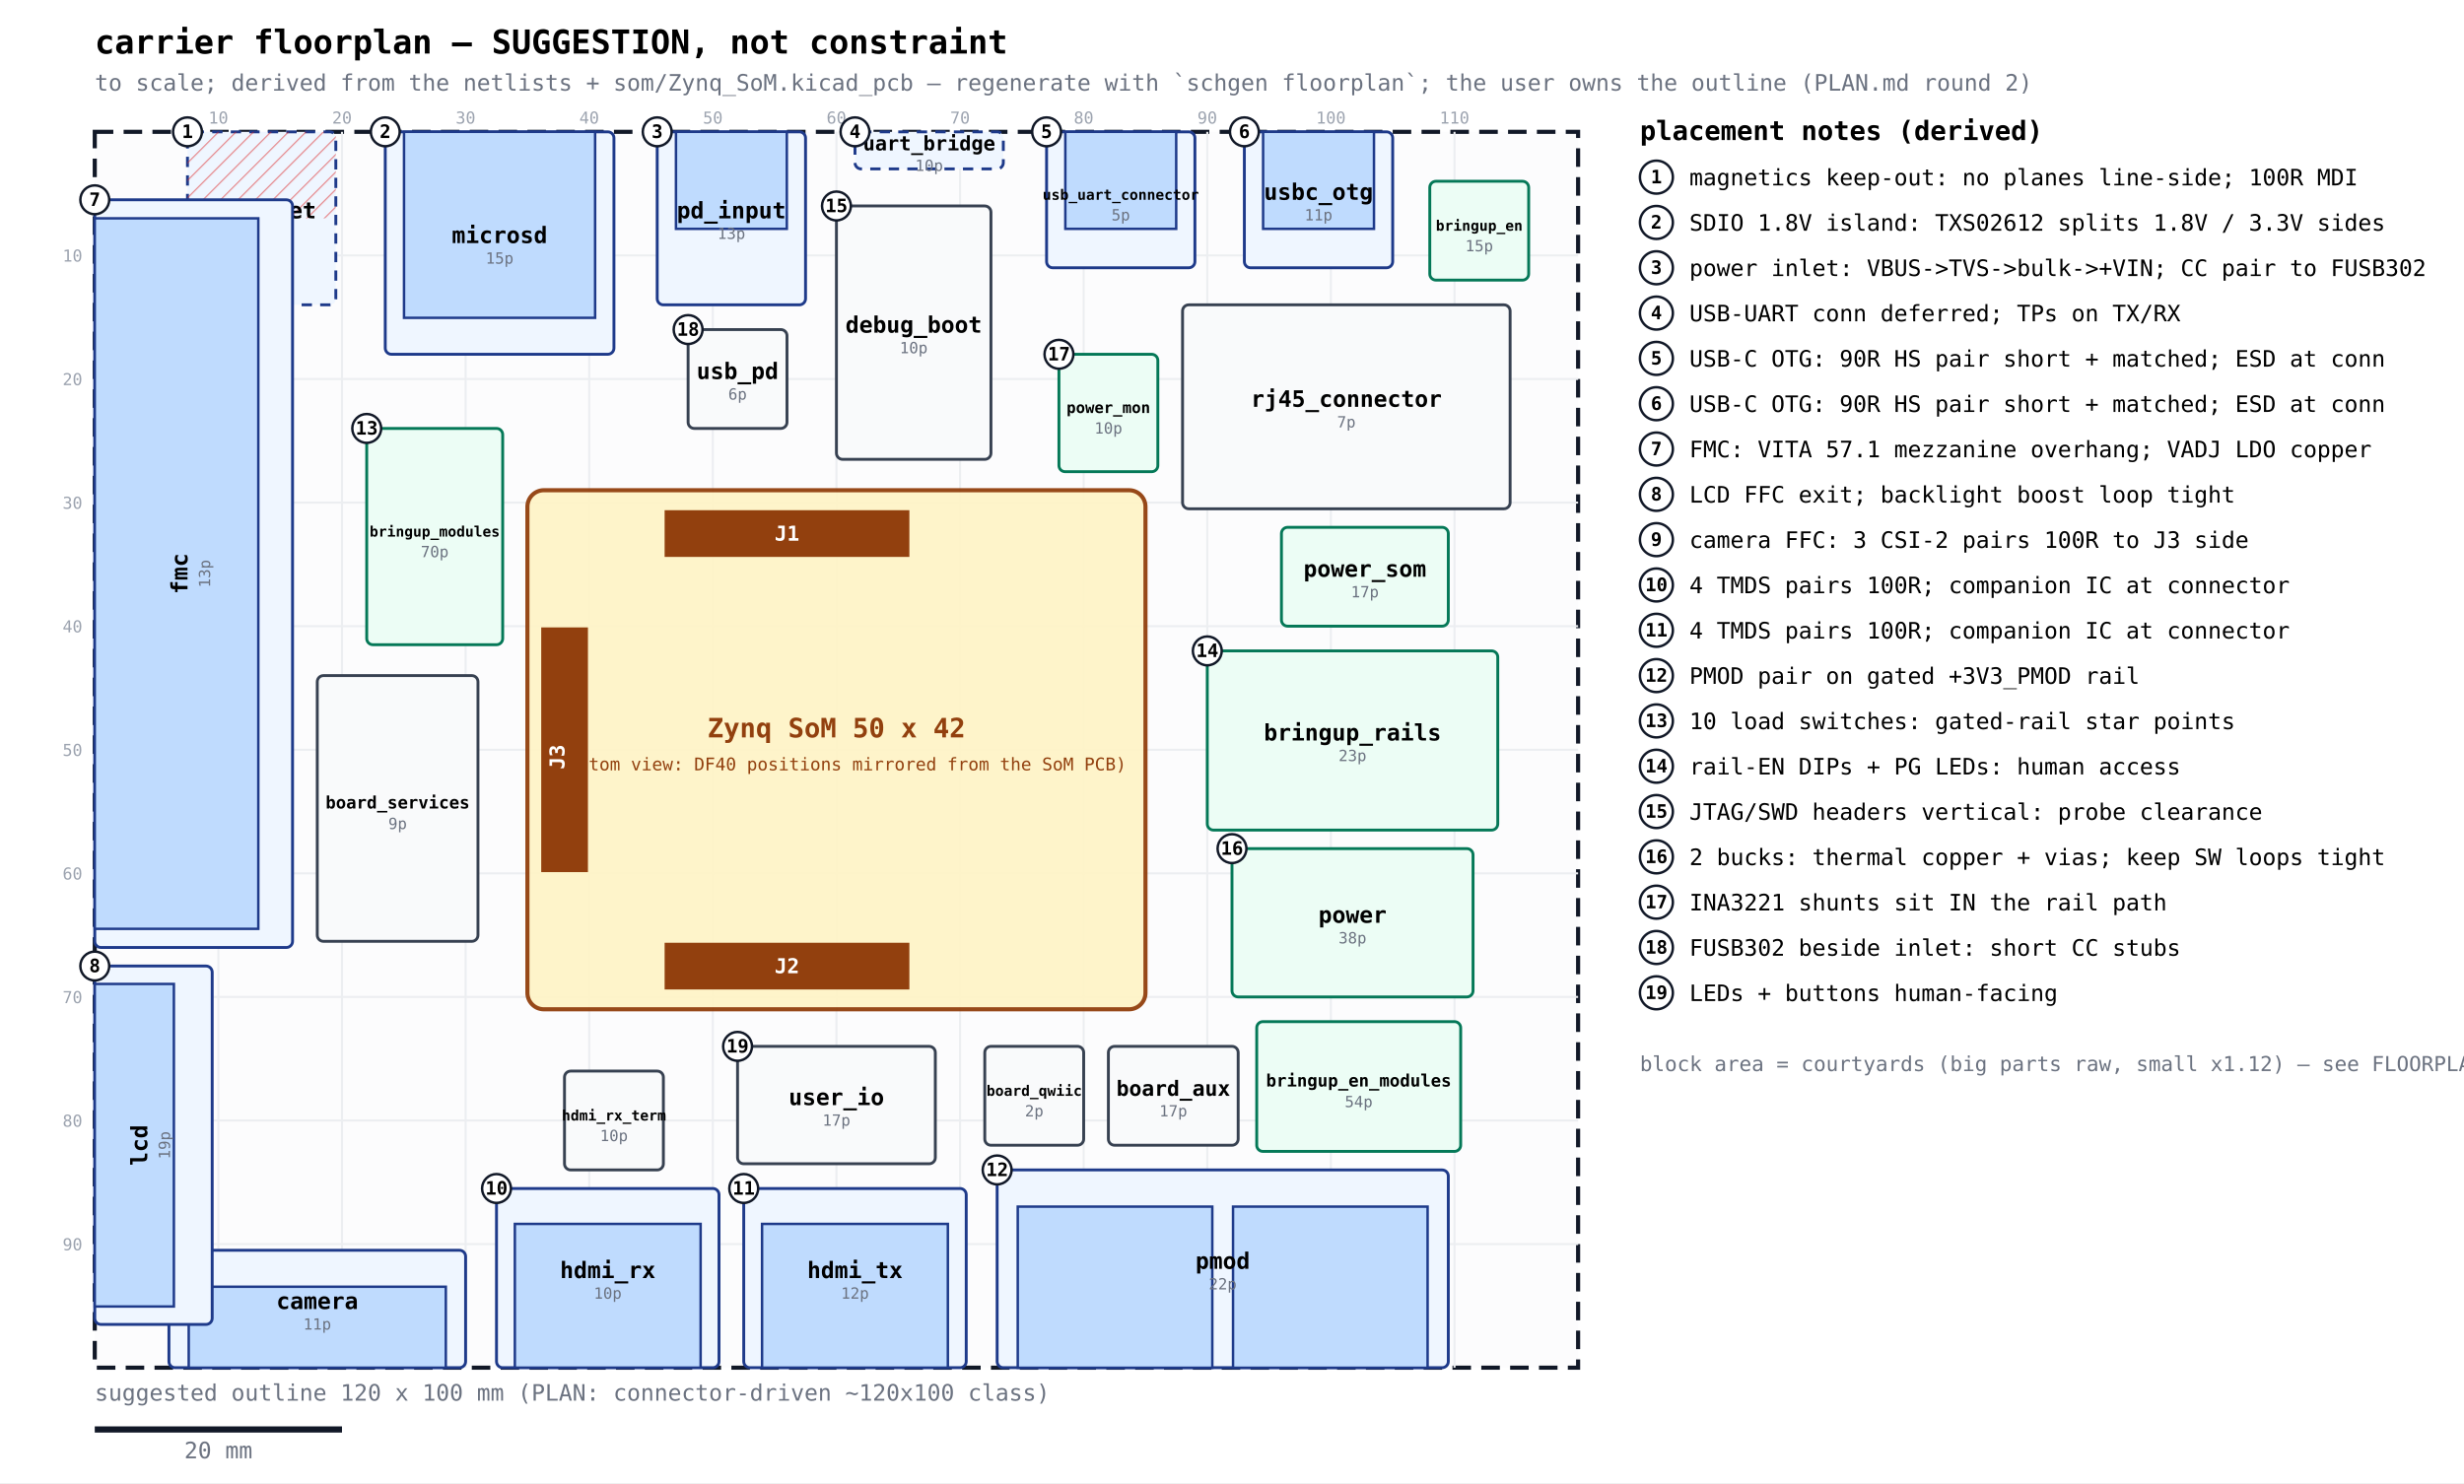
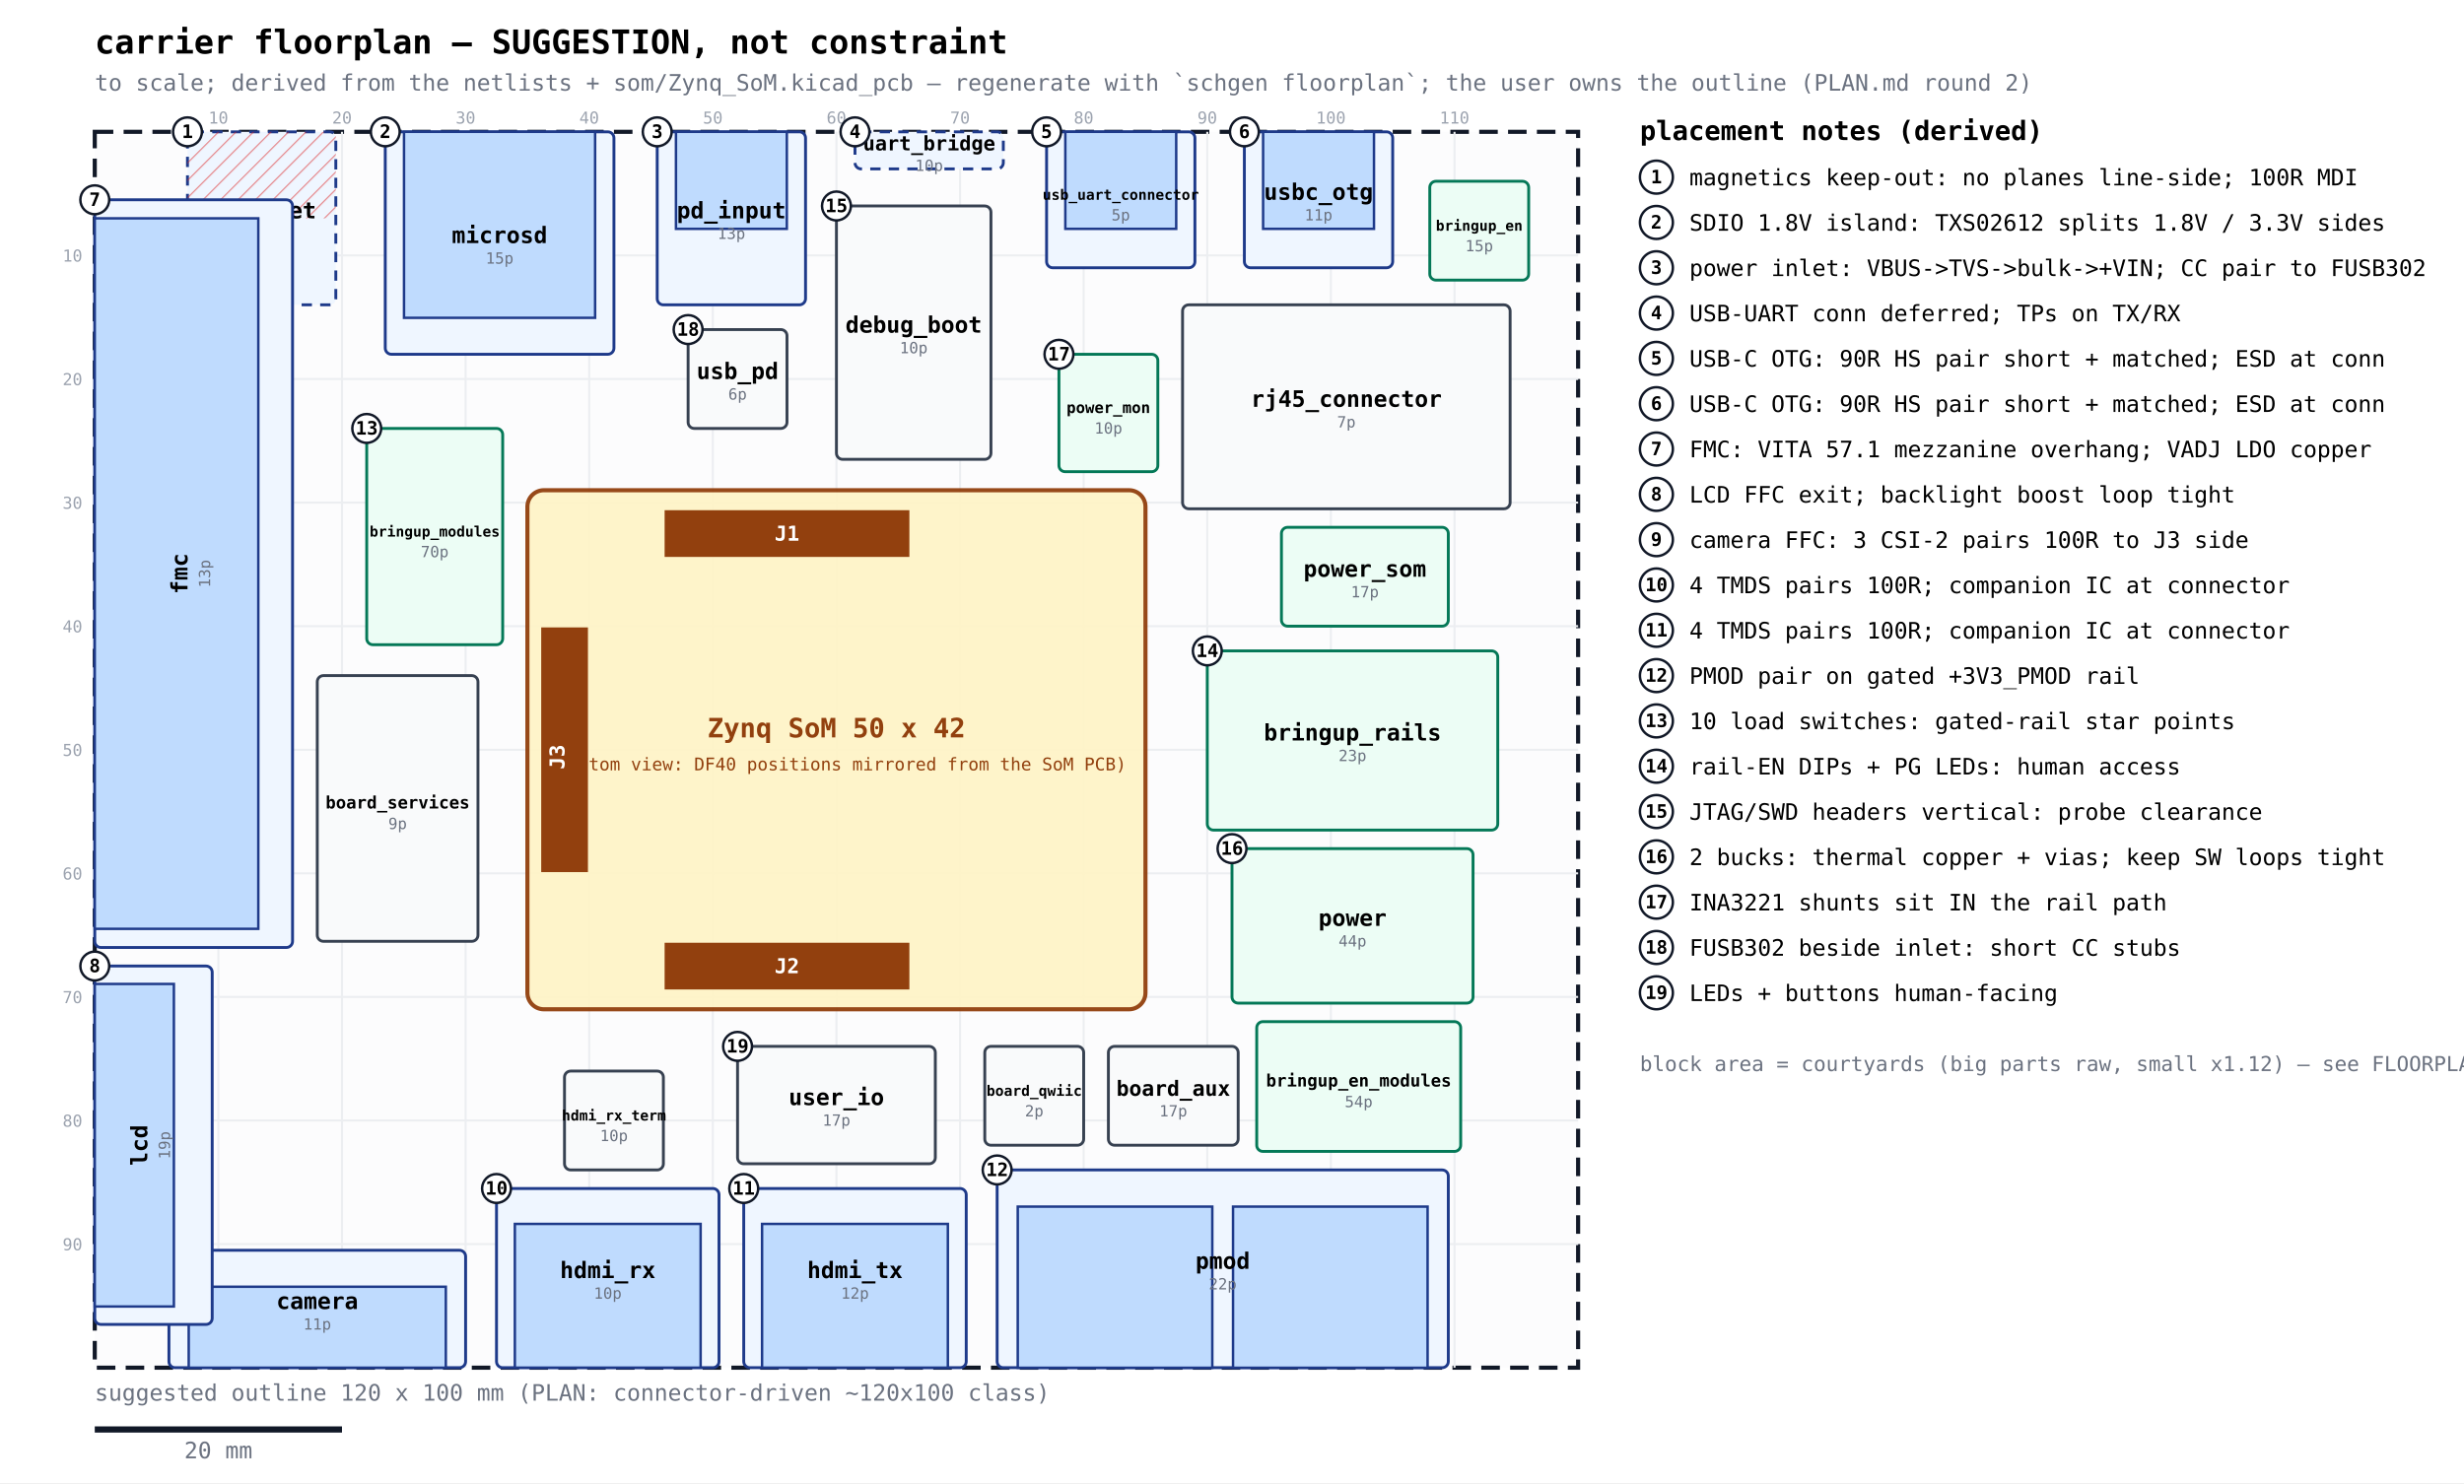
<svg xmlns="http://www.w3.org/2000/svg" viewBox="0 0 1196 720" font-family="ui-monospace, SFMono-Regular, Menlo, monospace" font-size="11">
  <defs>
    <pattern id="keepout" width="6" height="6" patternUnits="userSpaceOnUse" patternTransform="rotate(45)">
      <line x1="0" y1="0" x2="0" y2="6" stroke="#dc2626" stroke-width="1.2" />
    </pattern>
  </defs>
  <rect width="1196" height="720" fill="white" />
  <text x="46.0" y="26" font-size="16" font-weight="bold">carrier floorplan — SUGGESTION, not constraint</text>
  <text x="46.0" y="44" fill="#6b7280">to scale; derived from the netlists + som/Zynq_SoM.kicad_pcb — regenerate with `schgen floorplan`; the user owns the outline (PLAN.md round 2)</text>
  <rect x="46.0" y="64.0" width="720" height="600" fill="#fcfcfd" stroke="#111827" stroke-width="2" stroke-dasharray="9,5" />
  <line x1="106.0" y1="64.0" x2="106.0" y2="664.0" stroke="#eceef1" stroke-width="1" />
  <text x="106.0" y="60.0" fill="#9ca3af" font-size="8" text-anchor="middle">10</text>
  <line x1="166.0" y1="64.0" x2="166.0" y2="664.0" stroke="#eceef1" stroke-width="1" />
  <text x="166.0" y="60.0" fill="#9ca3af" font-size="8" text-anchor="middle">20</text>
  <line x1="226.0" y1="64.0" x2="226.0" y2="664.0" stroke="#eceef1" stroke-width="1" />
  <text x="226.0" y="60.0" fill="#9ca3af" font-size="8" text-anchor="middle">30</text>
  <line x1="286.0" y1="64.0" x2="286.0" y2="664.0" stroke="#eceef1" stroke-width="1" />
  <text x="286.0" y="60.0" fill="#9ca3af" font-size="8" text-anchor="middle">40</text>
  <line x1="346.0" y1="64.0" x2="346.0" y2="664.0" stroke="#eceef1" stroke-width="1" />
  <text x="346.0" y="60.0" fill="#9ca3af" font-size="8" text-anchor="middle">50</text>
  <line x1="406.0" y1="64.0" x2="406.0" y2="664.0" stroke="#eceef1" stroke-width="1" />
  <text x="406.0" y="60.0" fill="#9ca3af" font-size="8" text-anchor="middle">60</text>
  <line x1="466.0" y1="64.0" x2="466.0" y2="664.0" stroke="#eceef1" stroke-width="1" />
  <text x="466.0" y="60.0" fill="#9ca3af" font-size="8" text-anchor="middle">70</text>
  <line x1="526.0" y1="64.0" x2="526.0" y2="664.0" stroke="#eceef1" stroke-width="1" />
  <text x="526.0" y="60.0" fill="#9ca3af" font-size="8" text-anchor="middle">80</text>
  <line x1="586.0" y1="64.0" x2="586.0" y2="664.0" stroke="#eceef1" stroke-width="1" />
  <text x="586.0" y="60.0" fill="#9ca3af" font-size="8" text-anchor="middle">90</text>
  <line x1="646.0" y1="64.0" x2="646.0" y2="664.0" stroke="#eceef1" stroke-width="1" />
  <text x="646.0" y="60.0" fill="#9ca3af" font-size="8" text-anchor="middle">100</text>
  <line x1="706.0" y1="64.0" x2="706.0" y2="664.0" stroke="#eceef1" stroke-width="1" />
  <text x="706.0" y="60.0" fill="#9ca3af" font-size="8" text-anchor="middle">110</text>
  <line x1="46.0" y1="124.0" x2="766.0" y2="124.0" stroke="#eceef1" stroke-width="1" />
  <text x="40.0" y="127.0" fill="#9ca3af" font-size="8" text-anchor="end">10</text>
  <line x1="46.0" y1="184.0" x2="766.0" y2="184.0" stroke="#eceef1" stroke-width="1" />
  <text x="40.0" y="187.0" fill="#9ca3af" font-size="8" text-anchor="end">20</text>
  <line x1="46.0" y1="244.0" x2="766.0" y2="244.0" stroke="#eceef1" stroke-width="1" />
  <text x="40.0" y="247.0" fill="#9ca3af" font-size="8" text-anchor="end">30</text>
  <line x1="46.0" y1="304.0" x2="766.0" y2="304.0" stroke="#eceef1" stroke-width="1" />
  <text x="40.0" y="307.0" fill="#9ca3af" font-size="8" text-anchor="end">40</text>
  <line x1="46.0" y1="364.0" x2="766.0" y2="364.0" stroke="#eceef1" stroke-width="1" />
  <text x="40.0" y="367.0" fill="#9ca3af" font-size="8" text-anchor="end">50</text>
  <line x1="46.0" y1="424.0" x2="766.0" y2="424.0" stroke="#eceef1" stroke-width="1" />
  <text x="40.0" y="427.0" fill="#9ca3af" font-size="8" text-anchor="end">60</text>
  <line x1="46.0" y1="484.0" x2="766.0" y2="484.0" stroke="#eceef1" stroke-width="1" />
  <text x="40.0" y="487.0" fill="#9ca3af" font-size="8" text-anchor="end">70</text>
  <line x1="46.0" y1="544.0" x2="766.0" y2="544.0" stroke="#eceef1" stroke-width="1" />
  <text x="40.0" y="547.0" fill="#9ca3af" font-size="8" text-anchor="end">80</text>
  <line x1="46.0" y1="604.0" x2="766.0" y2="604.0" stroke="#eceef1" stroke-width="1" />
  <text x="40.0" y="607.0" fill="#9ca3af" font-size="8" text-anchor="end">90</text>
  <text x="46.0" y="680.0" fill="#6b7280">suggested outline 120 x 100 mm (PLAN: connector-driven ~120x100 class)</text>
  <rect x="538.0" y="508.0" width="63" height="48" rx="3" fill="#f9fafb" stroke="#374151" stroke-width="1.4" />
  <text x="569.5" y="532.0" text-anchor="middle" font-size="10.2" font-weight="bold">board_aux</text>
  <text x="569.5" y="542.0" text-anchor="middle" font-size="7.5" fill="#6b7280">17p</text>
  <rect x="478.0" y="508.0" width="48" height="48" rx="3" fill="#f9fafb" stroke="#374151" stroke-width="1.4" />
  <text x="502.0" y="532.0" text-anchor="middle" font-size="7.0" font-weight="bold">board_qwiic</text>
  <text x="502.0" y="542.0" text-anchor="middle" font-size="7.5" fill="#6b7280">2p</text>
  <rect x="154.0" y="328.0" width="78" height="129" rx="3" fill="#f9fafb" stroke="#374151" stroke-width="1.4" />
  <text x="193.0" y="392.5" text-anchor="middle" font-size="8.3" font-weight="bold">board_services</text>
  <text x="193.0" y="402.5" text-anchor="middle" font-size="7.5" fill="#6b7280">9p</text>
  <rect x="694.0" y="88.0" width="48" height="48" rx="3" fill="#ecfdf5" stroke="#047857" stroke-width="1.4" />
  <text x="718.0" y="112.0" text-anchor="middle" font-size="7.0" font-weight="bold">bringup_en</text>
  <text x="718.0" y="122.0" text-anchor="middle" font-size="7.5" fill="#6b7280">15p</text>
  <rect x="610.0" y="496.0" width="99" height="63" rx="3" fill="#ecfdf5" stroke="#047857" stroke-width="1.4" />
  <text x="659.5" y="527.5" text-anchor="middle" font-size="8.3" font-weight="bold">bringup_en_modules</text>
  <text x="659.5" y="537.5" text-anchor="middle" font-size="7.5" fill="#6b7280">54p</text>
  <rect x="178.0" y="208.0" width="66" height="105" rx="3" fill="#ecfdf5" stroke="#047857" stroke-width="1.4" />
  <text x="211.0" y="260.5" text-anchor="middle" font-size="7.0" font-weight="bold">bringup_modules</text>
  <text x="211.0" y="270.5" text-anchor="middle" font-size="7.5" fill="#6b7280">70p</text>
  <circle cx="178" cy="208" r="7" fill="white" stroke="#111827" stroke-width="1.2" />
  <text x="178" y="211" text-anchor="middle" font-size="9" font-weight="bold">13</text>
  <rect x="586.0" y="316.0" width="141" height="87" rx="3" fill="#ecfdf5" stroke="#047857" stroke-width="1.4" />
  <text x="656.5" y="359.5" text-anchor="middle" font-size="11.0" font-weight="bold">bringup_rails</text>
  <text x="656.5" y="369.5" text-anchor="middle" font-size="7.5" fill="#6b7280">23p</text>
  <circle cx="586" cy="316" r="7" fill="white" stroke="#111827" stroke-width="1.2" />
  <text x="586" y="319" text-anchor="middle" font-size="9" font-weight="bold">14</text>
  <rect x="82.0" y="607.0" width="144" height="57" rx="3" fill="#eff6ff" stroke="#1e3a8a" stroke-width="1.4" />
  <rect x="91.6" y="624.7" width="124.8" height="39.3" fill="#bfdbfe" stroke="#1e3a8a" stroke-width="1.2" />
  <text x="154.0" y="635.5" text-anchor="middle" font-size="11.0" font-weight="bold">camera</text>
  <text x="154.0" y="645.5" text-anchor="middle" font-size="7.5" fill="#6b7280">11p</text>
  <circle cx="82" cy="607" r="7" fill="white" stroke="#111827" stroke-width="1.2" />
  <text x="82" y="610" text-anchor="middle" font-size="9" font-weight="bold">9</text>
  <rect x="406.0" y="100.0" width="75" height="123" rx="3" fill="#f9fafb" stroke="#374151" stroke-width="1.4" />
  <text x="443.5" y="161.5" text-anchor="middle" font-size="11.0" font-weight="bold">debug_boot</text>
  <text x="443.5" y="171.5" text-anchor="middle" font-size="7.5" fill="#6b7280">10p</text>
  <circle cx="406" cy="100" r="7" fill="white" stroke="#111827" stroke-width="1.2" />
  <text x="406" y="103" text-anchor="middle" font-size="9" font-weight="bold">15</text>
  <rect x="91.0" y="64.0" width="72" height="84" rx="3" fill="#eff6ff" stroke="#1e3a8a" stroke-width="1.4" stroke-dasharray="5,4" />
  <rect x="91" y="64" width="72" height="42" fill="url(#keepout)" opacity="0.5" />
  <text x="127.0" y="106.0" text-anchor="middle" font-size="11.0" font-weight="bold">ethernet</text>
  <text x="127.0" y="116.0" text-anchor="middle" font-size="7.5" fill="#6b7280">10p</text>
  <circle cx="91" cy="64" r="7" fill="white" stroke="#111827" stroke-width="1.2" />
  <text x="91" y="67" text-anchor="middle" font-size="9" font-weight="bold">1</text>
  <rect x="46.0" y="97.0" width="96" height="363" rx="3" fill="#eff6ff" stroke="#1e3a8a" stroke-width="1.4" />
  <rect x="46.0" y="106.0" width="79.38" height="344.94" fill="#bfdbfe" stroke="#1e3a8a" stroke-width="1.2" />
  <text x="91" y="278.5" text-anchor="middle" font-size="11.0" font-weight="bold" transform="rotate(-90 91 278.5)">fmc</text>
  <text x="102" y="278.5" text-anchor="middle" font-size="7.5" fill="#6b7280" transform="rotate(-90 102 278.5)">13p</text>
  <circle cx="46" cy="97" r="7" fill="white" stroke="#111827" stroke-width="1.2" />
  <text x="46" y="100" text-anchor="middle" font-size="9" font-weight="bold">7</text>
  <rect x="241.0" y="577.0" width="108" height="87" rx="3" fill="#eff6ff" stroke="#1e3a8a" stroke-width="1.4" />
  <rect x="249.9" y="594.2" width="90.18" height="69.78" fill="#bfdbfe" stroke="#1e3a8a" stroke-width="1.2" />
  <text x="295.0" y="620.5" text-anchor="middle" font-size="11.0" font-weight="bold">hdmi_rx</text>
  <text x="295.0" y="630.5" text-anchor="middle" font-size="7.5" fill="#6b7280">10p</text>
  <circle cx="241" cy="577" r="7" fill="white" stroke="#111827" stroke-width="1.2" />
  <text x="241" y="580" text-anchor="middle" font-size="9" font-weight="bold">10</text>
  <rect x="274.0" y="520.0" width="48" height="48" rx="3" fill="#f9fafb" stroke="#374151" stroke-width="1.4" />
  <text x="298.0" y="544.0" text-anchor="middle" font-size="7.0" font-weight="bold">hdmi_rx_term</text>
  <text x="298.0" y="554.0" text-anchor="middle" font-size="7.5" fill="#6b7280">10p</text>
  <rect x="361.0" y="577.0" width="108" height="87" rx="3" fill="#eff6ff" stroke="#1e3a8a" stroke-width="1.4" />
  <rect x="369.9" y="594.2" width="90.18" height="69.78" fill="#bfdbfe" stroke="#1e3a8a" stroke-width="1.2" />
  <text x="415.0" y="620.5" text-anchor="middle" font-size="11.0" font-weight="bold">hdmi_tx</text>
  <text x="415.0" y="630.5" text-anchor="middle" font-size="7.5" fill="#6b7280">12p</text>
  <circle cx="361" cy="577" r="7" fill="white" stroke="#111827" stroke-width="1.2" />
  <text x="361" y="580" text-anchor="middle" font-size="9" font-weight="bold">11</text>
  <rect x="46.0" y="469.0" width="57" height="174" rx="3" fill="#eff6ff" stroke="#1e3a8a" stroke-width="1.4" />
  <rect x="46.0" y="477.7" width="38.4" height="156.6" fill="#bfdbfe" stroke="#1e3a8a" stroke-width="1.2" />
  <text x="71.5" y="556.0" text-anchor="middle" font-size="11.0" font-weight="bold" transform="rotate(-90 71.5 556.0)">lcd</text>
  <text x="82.5" y="556.0" text-anchor="middle" font-size="7.5" fill="#6b7280" transform="rotate(-90 82.5 556.0)">19p</text>
  <circle cx="46" cy="469" r="7" fill="white" stroke="#111827" stroke-width="1.2" />
  <text x="46" y="472" text-anchor="middle" font-size="9" font-weight="bold">8</text>
  <rect x="187.0" y="64.0" width="111" height="108" rx="3" fill="#eff6ff" stroke="#1e3a8a" stroke-width="1.4" />
  <rect x="196.1" y="64.0" width="92.76" height="90.3" fill="#bfdbfe" stroke="#1e3a8a" stroke-width="1.2" />
  <text x="242.5" y="118.0" text-anchor="middle" font-size="11.0" font-weight="bold">microsd</text>
  <text x="242.5" y="128.0" text-anchor="middle" font-size="7.5" fill="#6b7280">15p</text>
  <circle cx="187" cy="64" r="7" fill="white" stroke="#111827" stroke-width="1.2" />
  <text x="187" y="67" text-anchor="middle" font-size="9" font-weight="bold">2</text>
  <rect x="319.0" y="64.0" width="72" height="84" rx="3" fill="#eff6ff" stroke="#1e3a8a" stroke-width="1.4" />
  <rect x="328.1" y="64.0" width="53.82" height="47.1" fill="#bfdbfe" stroke="#1e3a8a" stroke-width="1.2" />
  <text x="355.0" y="106.0" text-anchor="middle" font-size="11.0" font-weight="bold">pd_input</text>
  <text x="355.0" y="116.0" text-anchor="middle" font-size="7.5" fill="#6b7280">13p</text>
  <circle cx="319" cy="64" r="7" fill="white" stroke="#111827" stroke-width="1.2" />
  <text x="319" y="67" text-anchor="middle" font-size="9" font-weight="bold">3</text>
  <rect x="484.0" y="568.0" width="219" height="96" rx="3" fill="#eff6ff" stroke="#1e3a8a" stroke-width="1.4" />
  <rect x="494.0" y="585.8" width="94.44" height="78.24" fill="#bfdbfe" stroke="#1e3a8a" stroke-width="1.2" />
  <rect x="598.5" y="585.8" width="94.44" height="78.24" fill="#bfdbfe" stroke="#1e3a8a" stroke-width="1.2" />
  <text x="593.5" y="616.0" text-anchor="middle" font-size="11.0" font-weight="bold">pmod</text>
  <text x="593.5" y="626.0" text-anchor="middle" font-size="7.5" fill="#6b7280">22p</text>
  <circle cx="484" cy="568" r="7" fill="white" stroke="#111827" stroke-width="1.2" />
  <text x="484" y="571" text-anchor="middle" font-size="9" font-weight="bold">12</text>
-   <rect x="598.0" y="412.0" width="117" height="72" rx="3" fill="#ecfdf5" stroke="#047857" stroke-width="1.4" />
-   <text x="656.5" y="448.0" text-anchor="middle" font-size="11.0" font-weight="bold">power</text>
-   <text x="656.5" y="458.0" text-anchor="middle" font-size="7.5" fill="#6b7280">38p</text>
+   <rect x="598.0" y="412.0" width="117" height="75" rx="3" fill="#ecfdf5" stroke="#047857" stroke-width="1.4" />
+   <text x="656.5" y="449.5" text-anchor="middle" font-size="11.0" font-weight="bold">power</text>
+   <text x="656.5" y="459.5" text-anchor="middle" font-size="7.5" fill="#6b7280">44p</text>
  <circle cx="598" cy="412" r="7" fill="white" stroke="#111827" stroke-width="1.2" />
  <text x="598" y="415" text-anchor="middle" font-size="9" font-weight="bold">16</text>
  <rect x="514.0" y="172.0" width="48" height="57" rx="3" fill="#ecfdf5" stroke="#047857" stroke-width="1.4" />
  <text x="538.0" y="200.5" text-anchor="middle" font-size="7.5" font-weight="bold">power_mon</text>
  <text x="538.0" y="210.5" text-anchor="middle" font-size="7.5" fill="#6b7280">10p</text>
  <circle cx="514" cy="172" r="7" fill="white" stroke="#111827" stroke-width="1.2" />
  <text x="514" y="175" text-anchor="middle" font-size="9" font-weight="bold">17</text>
  <rect x="622.0" y="256.0" width="81" height="48" rx="3" fill="#ecfdf5" stroke="#047857" stroke-width="1.4" />
  <text x="662.5" y="280.0" text-anchor="middle" font-size="11.0" font-weight="bold">power_som</text>
  <text x="662.5" y="290.0" text-anchor="middle" font-size="7.5" fill="#6b7280">17p</text>
  <rect x="574.0" y="148.0" width="159" height="99" rx="3" fill="#f9fafb" stroke="#374151" stroke-width="1.4" />
  <text x="653.5" y="197.5" text-anchor="middle" font-size="11.0" font-weight="bold">rj45_connector</text>
  <text x="653.5" y="207.5" text-anchor="middle" font-size="7.5" fill="#6b7280">7p</text>
  <rect x="415.0" y="64.0" width="72" height="18" rx="3" fill="#eff6ff" stroke="#1e3a8a" stroke-width="1.4" stroke-dasharray="5,4" />
  <text x="451.0" y="73.0" text-anchor="middle" font-size="9.7" font-weight="bold">uart_bridge</text>
  <text x="451.0" y="83.0" text-anchor="middle" font-size="7.5" fill="#6b7280">10p</text>
  <circle cx="415" cy="64" r="7" fill="white" stroke="#111827" stroke-width="1.2" />
  <text x="415" y="67" text-anchor="middle" font-size="9" font-weight="bold">4</text>
  <rect x="334.0" y="160.0" width="48" height="48" rx="3" fill="#f9fafb" stroke="#374151" stroke-width="1.4" />
  <text x="358.0" y="184.0" text-anchor="middle" font-size="11.0" font-weight="bold">usb_pd</text>
  <text x="358.0" y="194.0" text-anchor="middle" font-size="7.5" fill="#6b7280">6p</text>
  <circle cx="334" cy="160" r="7" fill="white" stroke="#111827" stroke-width="1.2" />
  <text x="334" y="163" text-anchor="middle" font-size="9" font-weight="bold">18</text>
  <rect x="508.0" y="64.0" width="72" height="66" rx="3" fill="#eff6ff" stroke="#1e3a8a" stroke-width="1.4" />
  <rect x="517.1" y="64.0" width="53.82" height="47.1" fill="#bfdbfe" stroke="#1e3a8a" stroke-width="1.2" />
  <text x="544.0" y="97.0" text-anchor="middle" font-size="7.0" font-weight="bold">usb_uart_connector</text>
  <text x="544.0" y="107.0" text-anchor="middle" font-size="7.5" fill="#6b7280">5p</text>
  <circle cx="508" cy="64" r="7" fill="white" stroke="#111827" stroke-width="1.2" />
  <text x="508" y="67" text-anchor="middle" font-size="9" font-weight="bold">5</text>
  <rect x="604.0" y="64.0" width="72" height="66" rx="3" fill="#eff6ff" stroke="#1e3a8a" stroke-width="1.4" />
  <rect x="613.1" y="64.0" width="53.82" height="47.1" fill="#bfdbfe" stroke="#1e3a8a" stroke-width="1.2" />
  <text x="640.0" y="97.0" text-anchor="middle" font-size="11.0" font-weight="bold">usbc_otg</text>
  <text x="640.0" y="107.0" text-anchor="middle" font-size="7.5" fill="#6b7280">11p</text>
  <circle cx="604" cy="64" r="7" fill="white" stroke="#111827" stroke-width="1.2" />
  <text x="604" y="67" text-anchor="middle" font-size="9" font-weight="bold">6</text>
  <rect x="358.0" y="508.0" width="96" height="57" rx="3" fill="#f9fafb" stroke="#374151" stroke-width="1.4" />
  <text x="406.0" y="536.5" text-anchor="middle" font-size="11.0" font-weight="bold">user_io</text>
  <text x="406.0" y="546.5" text-anchor="middle" font-size="7.5" fill="#6b7280">17p</text>
  <circle cx="358" cy="508" r="7" fill="white" stroke="#111827" stroke-width="1.2" />
  <text x="358" y="511" text-anchor="middle" font-size="9" font-weight="bold">19</text>
  <rect x="256.0" y="238.0" width="300" height="252" rx="8" fill="#fef3c7" stroke="#92400e" stroke-width="2" opacity="0.95" />
  <text x="406" y="358" text-anchor="middle" font-size="13" font-weight="bold" fill="#92400e">Zynq SoM 50 x 42</text>
  <text x="406" y="374" text-anchor="middle" font-size="8.5" fill="#92400e">(bottom view: DF40 positions mirrored from the SoM PCB)</text>
  <rect x="322.6" y="247.7" width="118.8" height="22.68" fill="#92400e" />
  <text x="382.0" y="262.5" text-anchor="middle" font-size="10" font-weight="bold" fill="white">J1</text>
  <rect x="322.6" y="457.7" width="118.8" height="22.68" fill="#92400e" />
  <text x="382.0" y="472.5" text-anchor="middle" font-size="10" font-weight="bold" fill="white">J2</text>
  <rect x="262.7" y="304.6" width="22.68" height="118.8" fill="#92400e" />
  <text x="274.0" y="367.5" text-anchor="middle" font-size="10" font-weight="bold" fill="white" transform="rotate(-90 274.0 367.5)">J3</text>
  <line x1="46.0" y1="694.0" x2="166.0" y2="694.0" stroke="#111827" stroke-width="3" />
  <text x="106.0" y="708.0" text-anchor="middle" fill="#6b7280">20 mm</text>
  <text x="796" y="68" font-size="13" font-weight="bold">placement notes (derived)</text>
  <circle cx="804" cy="86" r="8" fill="white" stroke="#111827" stroke-width="1.2" />
  <text x="804" y="89" text-anchor="middle" font-size="9" font-weight="bold">1</text>
  <text x="820" y="90">magnetics keep-out: no planes line-side; 100R MDI</text>
  <circle cx="804" cy="108" r="8" fill="white" stroke="#111827" stroke-width="1.2" />
  <text x="804" y="111" text-anchor="middle" font-size="9" font-weight="bold">2</text>
  <text x="820" y="112">SDIO 1.8V island: TXS02612 splits 1.8V / 3.3V sides</text>
  <circle cx="804" cy="130" r="8" fill="white" stroke="#111827" stroke-width="1.2" />
  <text x="804" y="133" text-anchor="middle" font-size="9" font-weight="bold">3</text>
  <text x="820" y="134">power inlet: VBUS-&gt;TVS-&gt;bulk-&gt;+VIN; CC pair to FUSB302</text>
  <circle cx="804" cy="152" r="8" fill="white" stroke="#111827" stroke-width="1.2" />
  <text x="804" y="155" text-anchor="middle" font-size="9" font-weight="bold">4</text>
  <text x="820" y="156">USB-UART conn deferred; TPs on TX/RX</text>
  <circle cx="804" cy="174" r="8" fill="white" stroke="#111827" stroke-width="1.2" />
  <text x="804" y="177" text-anchor="middle" font-size="9" font-weight="bold">5</text>
  <text x="820" y="178">USB-C OTG: 90R HS pair short + matched; ESD at conn</text>
  <circle cx="804" cy="196" r="8" fill="white" stroke="#111827" stroke-width="1.2" />
  <text x="804" y="199" text-anchor="middle" font-size="9" font-weight="bold">6</text>
  <text x="820" y="200">USB-C OTG: 90R HS pair short + matched; ESD at conn</text>
  <circle cx="804" cy="218" r="8" fill="white" stroke="#111827" stroke-width="1.2" />
  <text x="804" y="221" text-anchor="middle" font-size="9" font-weight="bold">7</text>
  <text x="820" y="222">FMC: VITA 57.1 mezzanine overhang; VADJ LDO copper</text>
  <circle cx="804" cy="240" r="8" fill="white" stroke="#111827" stroke-width="1.2" />
  <text x="804" y="243" text-anchor="middle" font-size="9" font-weight="bold">8</text>
  <text x="820" y="244">LCD FFC exit; backlight boost loop tight</text>
  <circle cx="804" cy="262" r="8" fill="white" stroke="#111827" stroke-width="1.2" />
  <text x="804" y="265" text-anchor="middle" font-size="9" font-weight="bold">9</text>
  <text x="820" y="266">camera FFC: 3 CSI-2 pairs 100R to J3 side</text>
  <circle cx="804" cy="284" r="8" fill="white" stroke="#111827" stroke-width="1.2" />
  <text x="804" y="287" text-anchor="middle" font-size="9" font-weight="bold">10</text>
  <text x="820" y="288">4 TMDS pairs 100R; companion IC at connector</text>
  <circle cx="804" cy="306" r="8" fill="white" stroke="#111827" stroke-width="1.2" />
  <text x="804" y="309" text-anchor="middle" font-size="9" font-weight="bold">11</text>
  <text x="820" y="310">4 TMDS pairs 100R; companion IC at connector</text>
  <circle cx="804" cy="328" r="8" fill="white" stroke="#111827" stroke-width="1.2" />
  <text x="804" y="331" text-anchor="middle" font-size="9" font-weight="bold">12</text>
  <text x="820" y="332">PMOD pair on gated +3V3_PMOD rail</text>
  <circle cx="804" cy="350" r="8" fill="white" stroke="#111827" stroke-width="1.2" />
  <text x="804" y="353" text-anchor="middle" font-size="9" font-weight="bold">13</text>
  <text x="820" y="354">10 load switches: gated-rail star points</text>
  <circle cx="804" cy="372" r="8" fill="white" stroke="#111827" stroke-width="1.2" />
  <text x="804" y="375" text-anchor="middle" font-size="9" font-weight="bold">14</text>
  <text x="820" y="376">rail-EN DIPs + PG LEDs: human access</text>
  <circle cx="804" cy="394" r="8" fill="white" stroke="#111827" stroke-width="1.2" />
  <text x="804" y="397" text-anchor="middle" font-size="9" font-weight="bold">15</text>
  <text x="820" y="398">JTAG/SWD headers vertical: probe clearance</text>
  <circle cx="804" cy="416" r="8" fill="white" stroke="#111827" stroke-width="1.2" />
  <text x="804" y="419" text-anchor="middle" font-size="9" font-weight="bold">16</text>
  <text x="820" y="420">2 bucks: thermal copper + vias; keep SW loops tight</text>
  <circle cx="804" cy="438" r="8" fill="white" stroke="#111827" stroke-width="1.2" />
  <text x="804" y="441" text-anchor="middle" font-size="9" font-weight="bold">17</text>
  <text x="820" y="442">INA3221 shunts sit IN the rail path</text>
  <circle cx="804" cy="460" r="8" fill="white" stroke="#111827" stroke-width="1.2" />
  <text x="804" y="463" text-anchor="middle" font-size="9" font-weight="bold">18</text>
  <text x="820" y="464">FUSB302 beside inlet: short CC stubs</text>
  <circle cx="804" cy="482" r="8" fill="white" stroke="#111827" stroke-width="1.2" />
  <text x="804" y="485" text-anchor="middle" font-size="9" font-weight="bold">19</text>
  <text x="820" y="486">LEDs + buttons human-facing</text>
  <text x="796" y="520" fill="#6b7280" font-size="10">block area = courtyards (big parts raw, small x1.12) — see FLOORPLAN.md</text>
</svg>
